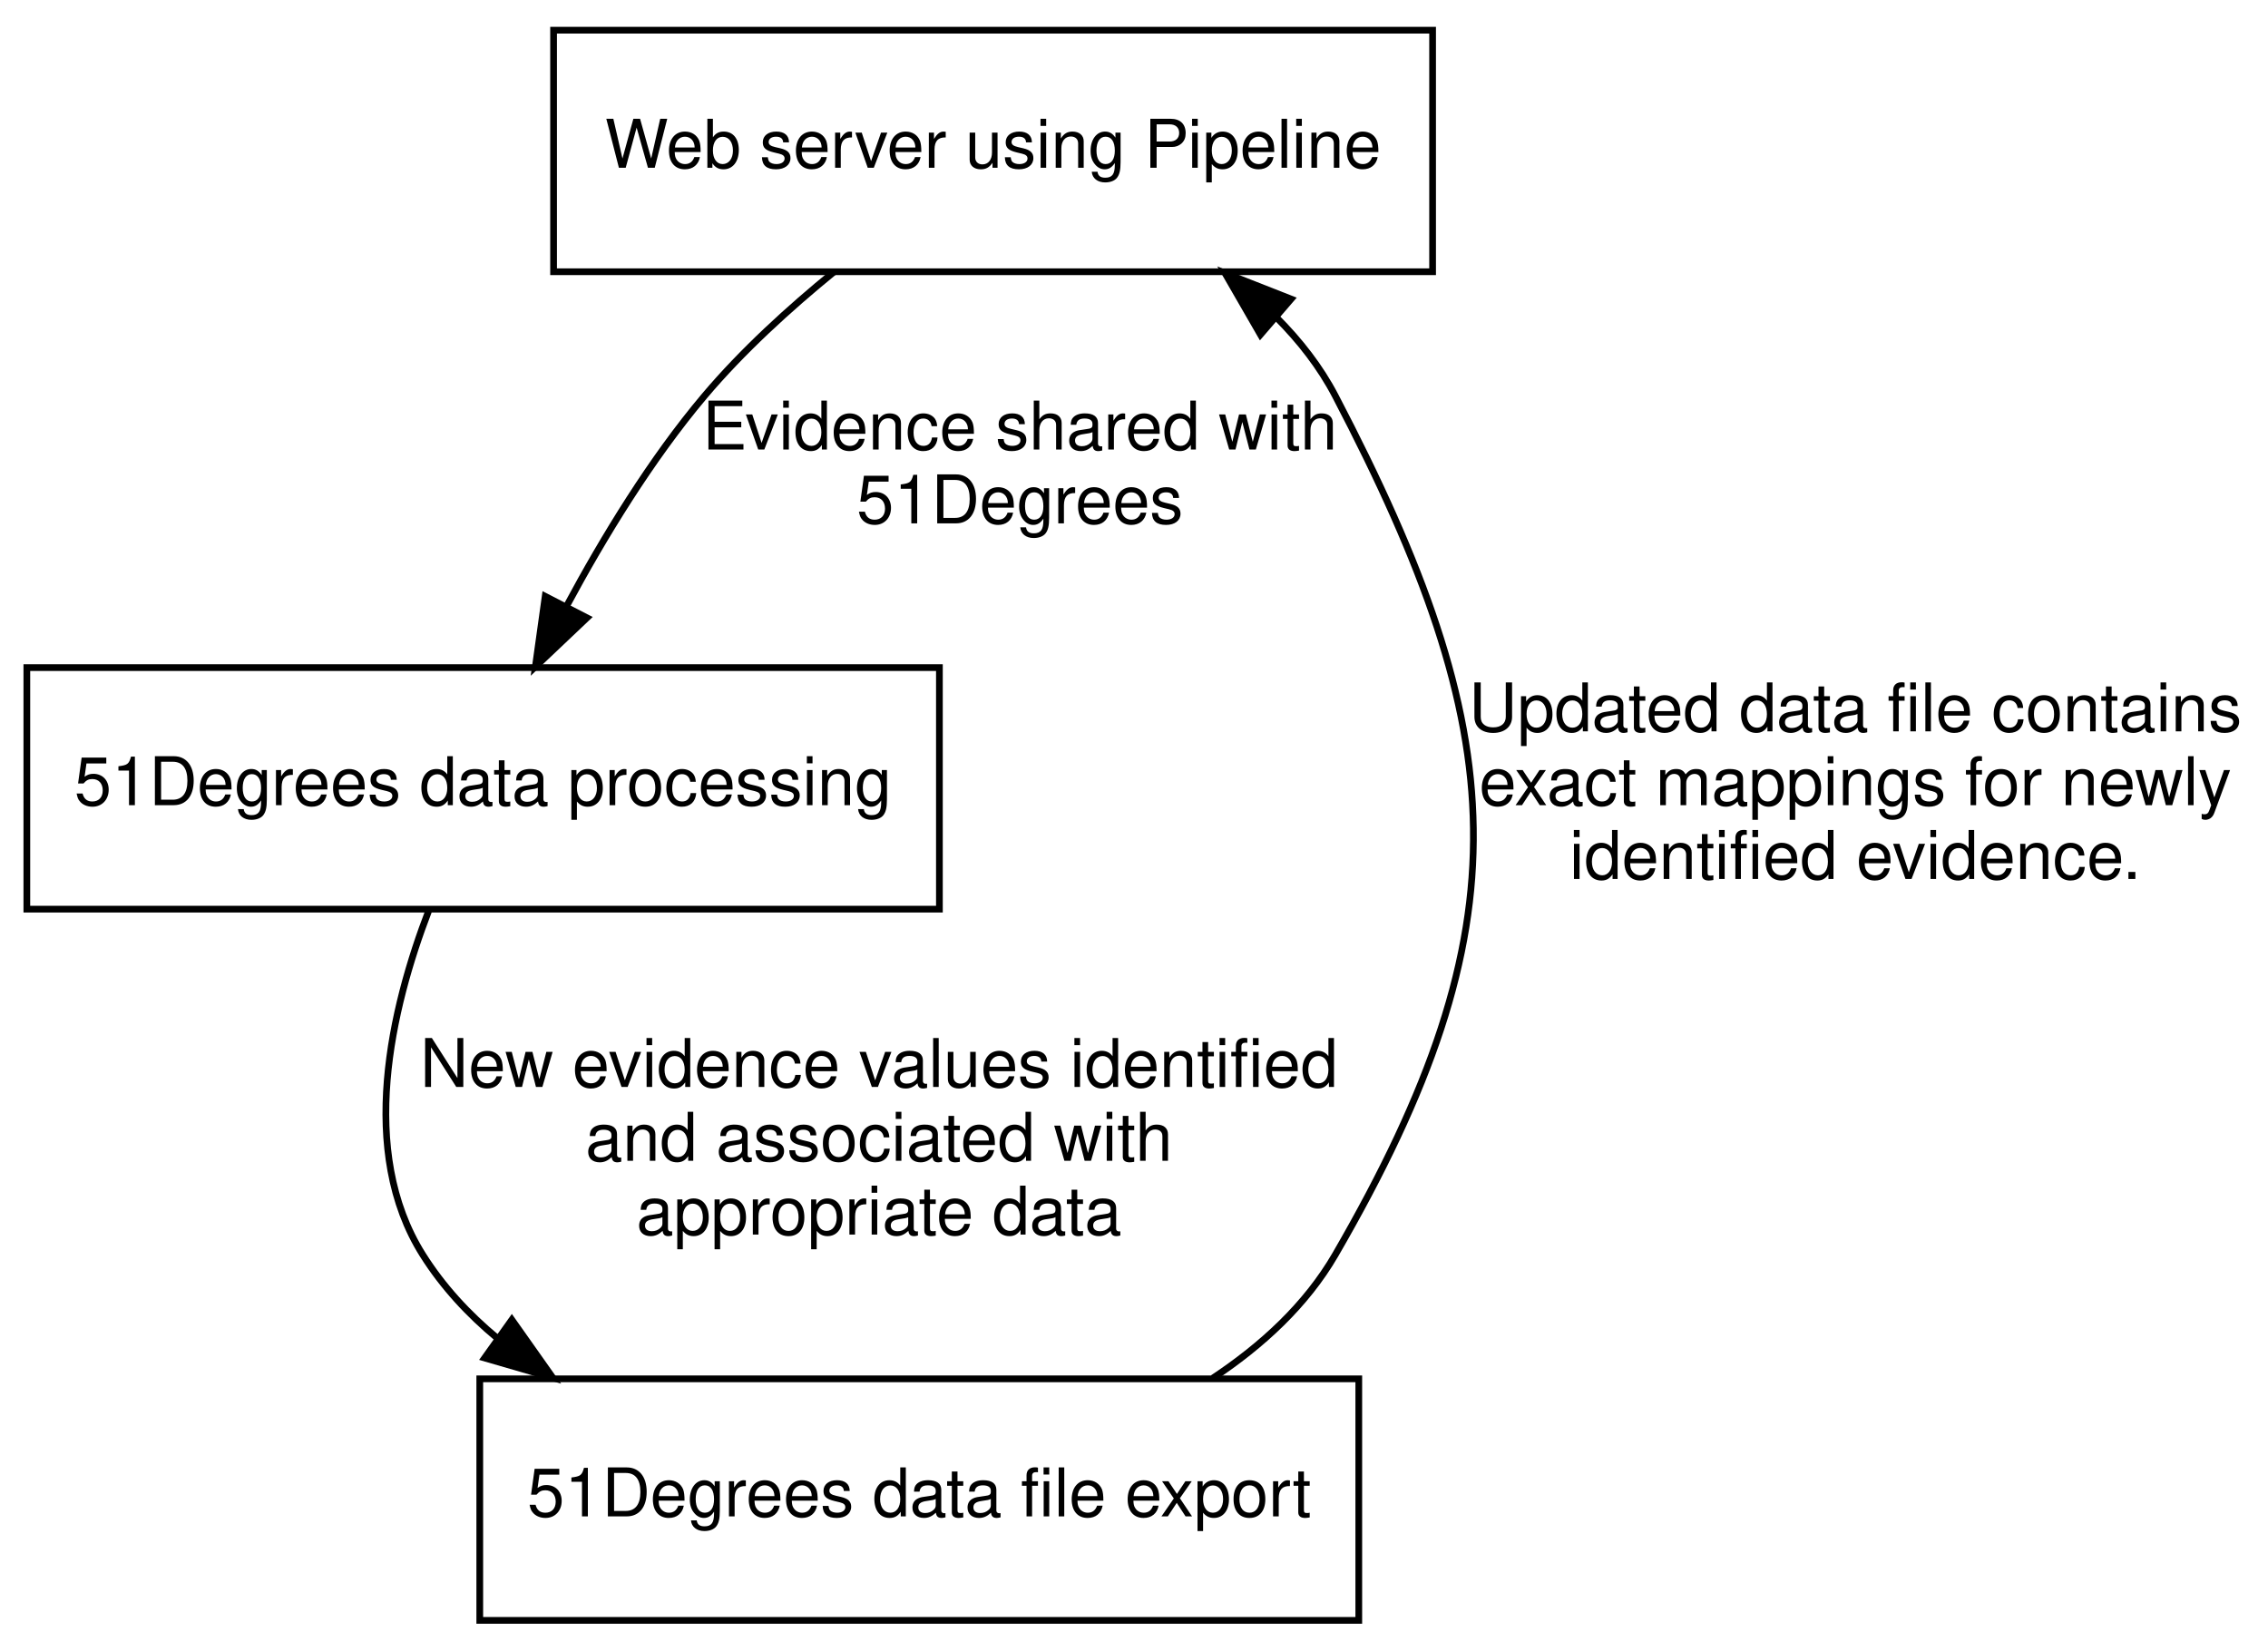
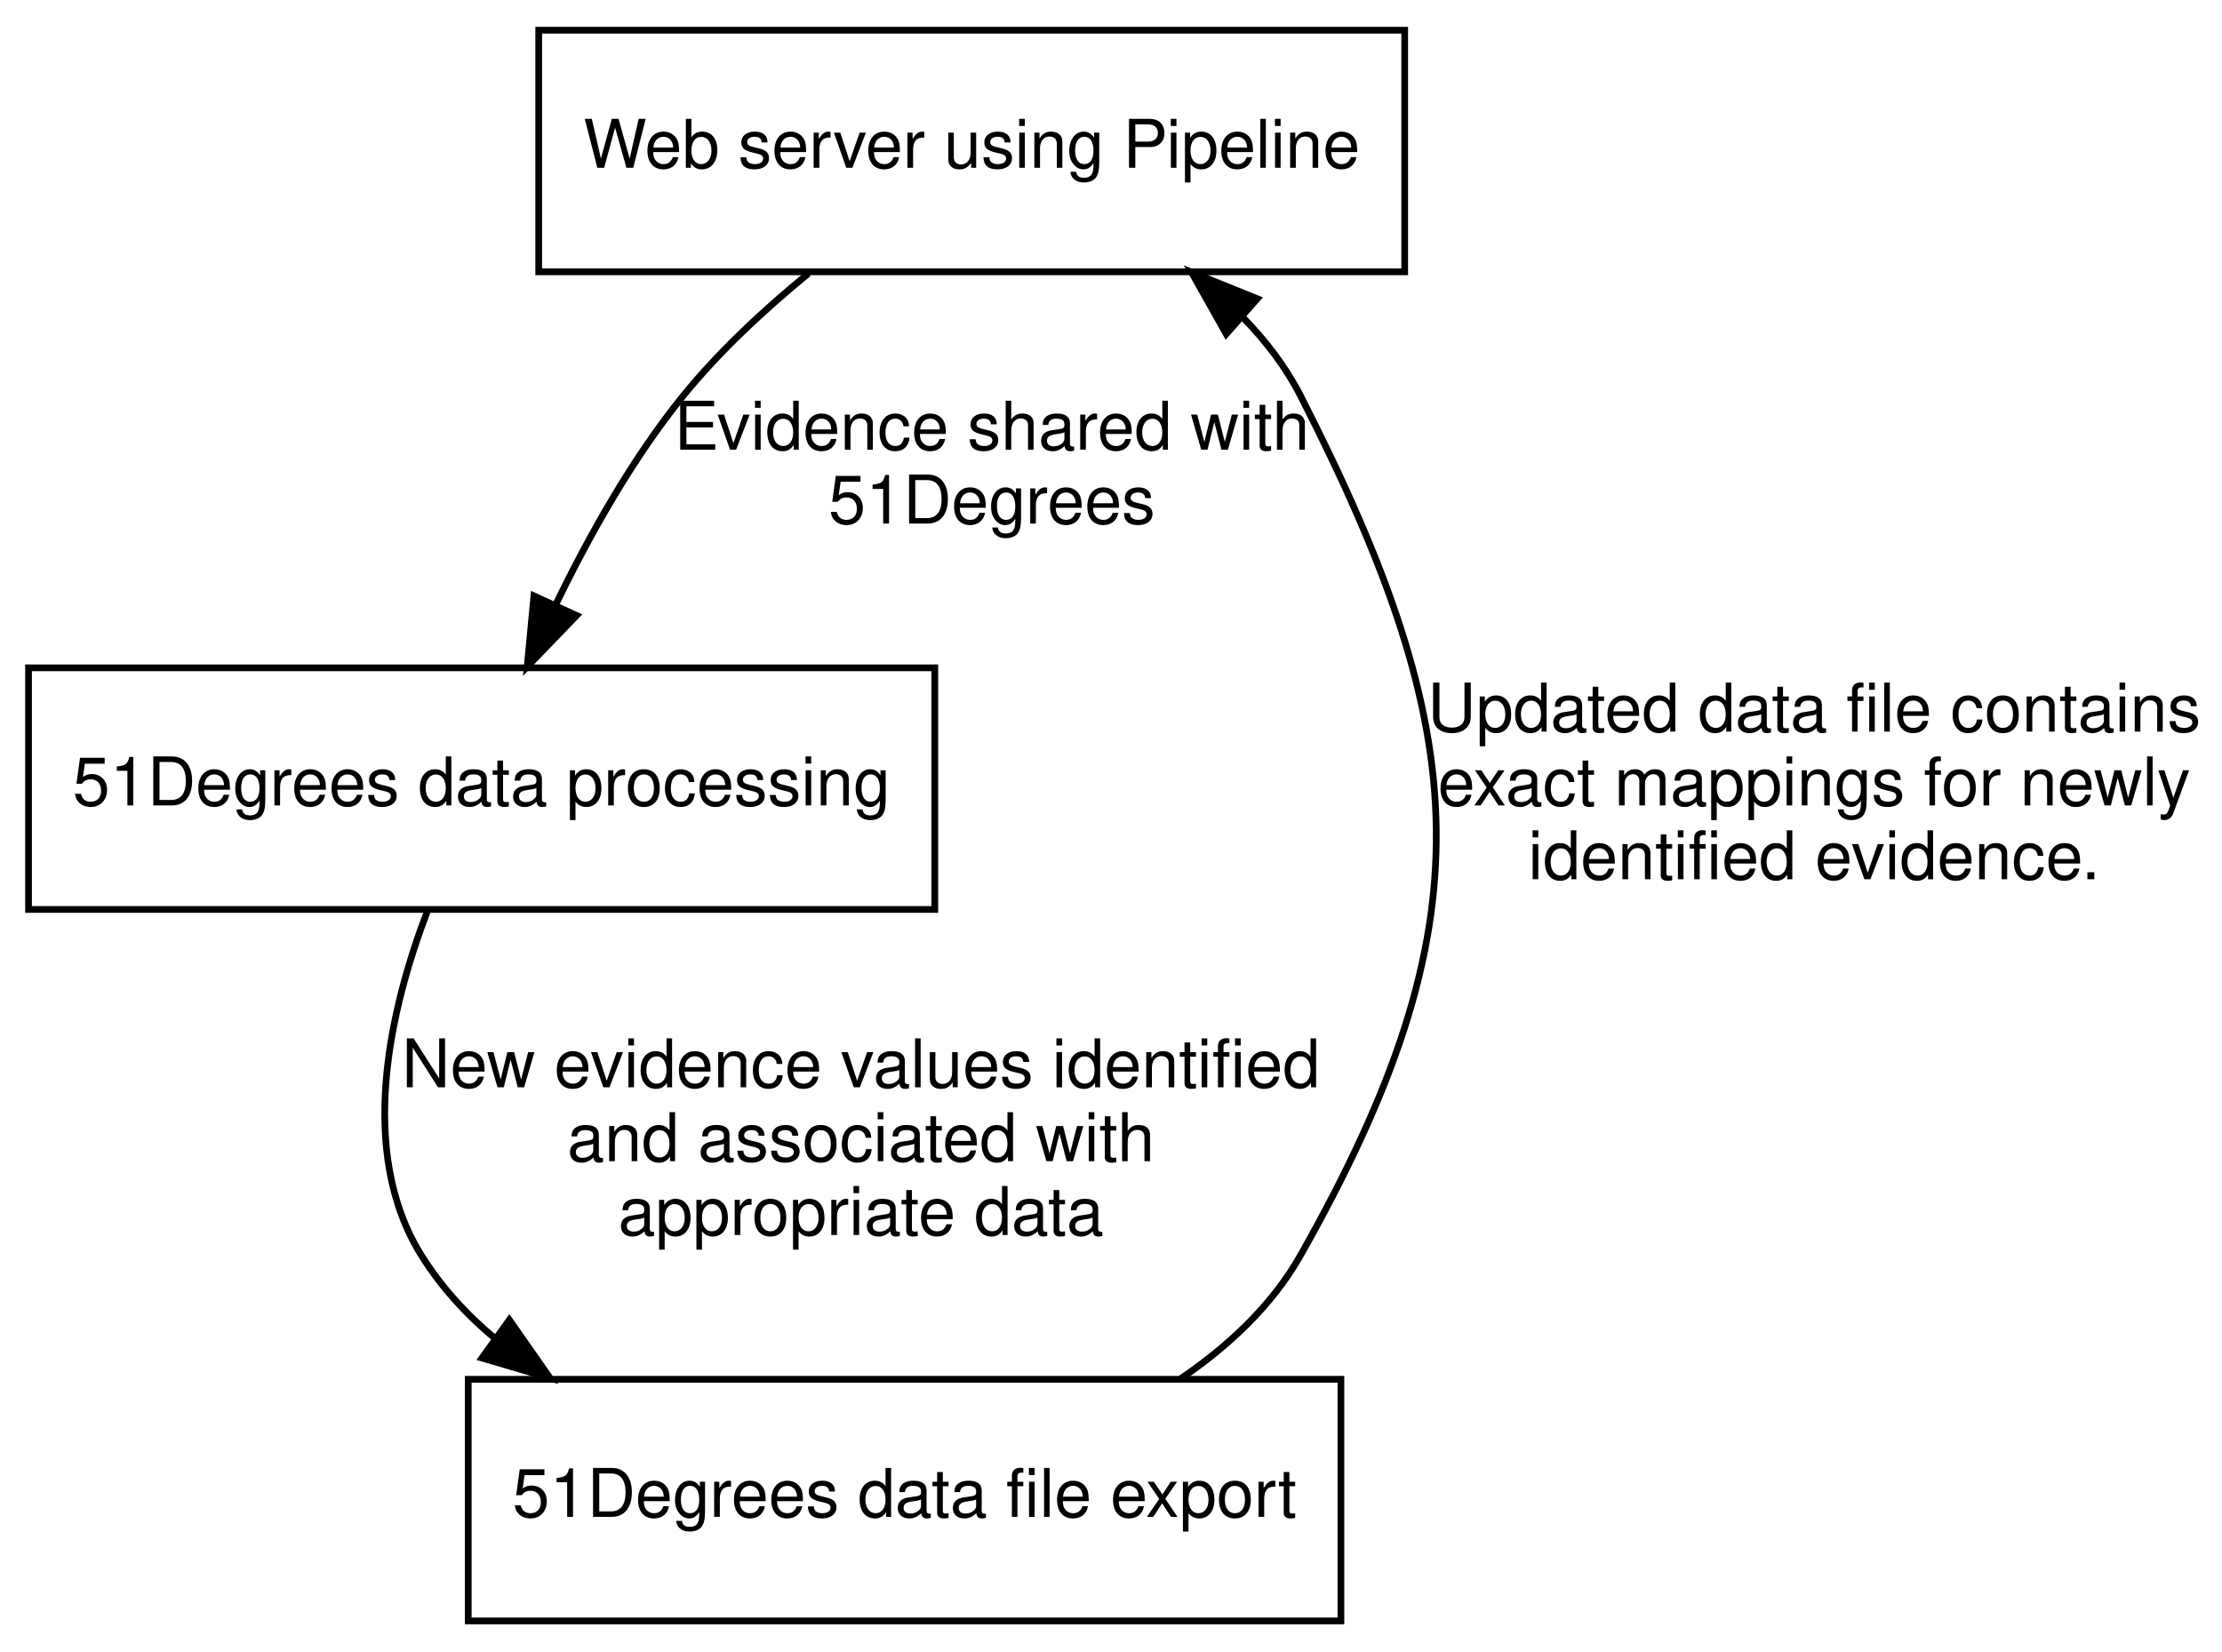
- <svg xmlns="http://www.w3.org/2000/svg" width="338pt" height="246pt" viewBox="0.00 0.00 338.00 246.00">
+ <svg xmlns="http://www.w3.org/2000/svg" width="331pt" height="246pt" viewBox="0.00 0.00 330.50 246.00">
  <g id="graph0" class="graph" transform="scale(1 1) rotate(0) translate(4 242)">
    <g id="node1" class="node">
-       <polygon fill="none" stroke="black" points="78.5,-201.5 78.5,-237.5 209.5,-237.5 209.5,-201.5 78.5,-201.5" />
-       <text text-anchor="middle" x="144" y="-217" font-family="Helvetica,sans-Serif" font-size="10.00">Web server using Pipeline</text>
+       <polygon fill="none" stroke="black" points="76,-201.5 76,-237.5 205,-237.5 205,-201.5 76,-201.5" />
+       <text text-anchor="middle" x="140.5" y="-217" font-family="Helvetica,sans-Serif" font-size="10.00">Web server using Pipeline</text>
    </g>
    <g id="node2" class="node">
-       <polygon fill="none" stroke="black" points="0,-106.5 0,-142.5 136,-142.5 136,-106.5 0,-106.5" />
-       <text text-anchor="middle" x="68" y="-122" font-family="Helvetica,sans-Serif" font-size="10.00">51Degrees data processing</text>
+       <polygon fill="none" stroke="black" points="0,-106.5 0,-142.5 135,-142.5 135,-106.5 0,-106.5" />
+       <text text-anchor="middle" x="67.5" y="-122" font-family="Helvetica,sans-Serif" font-size="10.00">51Degrees data processing</text>
    </g>
    <g id="edge1" class="edge">
-       <path fill="none" stroke="black" d="M120.294,-201.478C113.601,-196.024 106.618,-189.659 101,-183 93.044,-173.571 85.966,-161.957 80.424,-151.641" />
-       <polygon fill="black" stroke="black" points="83.475,-149.922 75.786,-142.633 77.251,-153.126 83.475,-149.922" />
-       <text text-anchor="middle" x="148" y="-175" font-family="Helvetica,sans-Serif" font-size="10.00">Evidence shared with</text>
-       <text text-anchor="middle" x="148" y="-164" font-family="Helvetica,sans-Serif" font-size="10.00">51Degrees</text>
+       <path fill="none" stroke="black" d="M116.177,-201.254C109.618,-195.884 102.862,-189.62 97.5,-183 89.981,-173.717 83.542,-162.253 78.579,-152.009" />
+       <polygon fill="black" stroke="black" points="81.644,-150.296 74.285,-142.673 75.284,-153.221 81.644,-150.296" />
+       <text text-anchor="middle" x="143.5" y="-175" font-family="Helvetica,sans-Serif" font-size="10.00">Evidence shared with</text>
+       <text text-anchor="middle" x="143.5" y="-164" font-family="Helvetica,sans-Serif" font-size="10.00">51Degrees</text>
    </g>
    <g id="node3" class="node">
-       <polygon fill="none" stroke="black" points="67.5,-0.5 67.5,-36.5 198.5,-36.5 198.5,-0.5 67.5,-0.5" />
-       <text text-anchor="middle" x="133" y="-16" font-family="Helvetica,sans-Serif" font-size="10.00">51Degrees data file export</text>
+       <polygon fill="none" stroke="black" points="65.5,-0.5 65.5,-36.5 195.5,-36.5 195.5,-0.5 65.5,-0.5" />
+       <text text-anchor="middle" x="130.5" y="-16" font-family="Helvetica,sans-Serif" font-size="10.00">51Degrees data file export</text>
    </g>
    <g id="edge2" class="edge">
-       <path fill="none" stroke="black" d="M59.943,-106.41C54.282,-91.686 49.289,-70.43 59,-55 61.989,-50.252 65.808,-46.124 70.133,-42.539" />
-       <polygon fill="black" stroke="black" points="72.279,-45.307 78.392,-36.654 68.217,-39.606 72.279,-45.307" />
-       <text text-anchor="middle" x="127" y="-80" font-family="Helvetica,sans-Serif" font-size="10.00">New evidence values identified</text>
-       <text text-anchor="middle" x="127" y="-69" font-family="Helvetica,sans-Serif" font-size="10.00">and associated with</text>
-       <text text-anchor="middle" x="127" y="-58" font-family="Helvetica,sans-Serif" font-size="10.00">appropriate data</text>
+       <path fill="none" stroke="black" d="M59.484,-106.435C53.85,-91.728 48.872,-70.482 58.5,-55 61.444,-50.266 65.226,-46.145 69.512,-42.56" />
+       <polygon fill="black" stroke="black" points="71.624,-45.352 77.699,-36.671 67.537,-39.669 71.624,-45.352" />
+       <text text-anchor="middle" x="124" y="-80" font-family="Helvetica,sans-Serif" font-size="10.00">New evidence values identified</text>
+       <text text-anchor="middle" x="124" y="-69" font-family="Helvetica,sans-Serif" font-size="10.00">and associated with</text>
+       <text text-anchor="middle" x="124" y="-58" font-family="Helvetica,sans-Serif" font-size="10.00">appropriate data</text>
    </g>
    <g id="edge3" class="edge">
-       <path fill="none" stroke="black" d="M176.732,-36.593C184.036,-41.431 190.645,-47.489 195,-55 223.533,-104.216 221.338,-132.575 195,-183 192.746,-187.315 189.702,-191.212 186.217,-194.704" />
-       <polygon fill="black" stroke="black" points="183.845,-192.128 178.554,-201.307 188.414,-197.43 183.845,-192.128" />
-       <text text-anchor="middle" x="272.5" y="-133" font-family="Helvetica,sans-Serif" font-size="10.00">Updated data file contains</text>
-       <text text-anchor="middle" x="272.5" y="-122" font-family="Helvetica,sans-Serif" font-size="10.00">exact mappings for newly</text>
-       <text text-anchor="middle" x="272.5" y="-111" font-family="Helvetica,sans-Serif" font-size="10.00">identified evidence.</text>
+       <path fill="none" stroke="black" d="M171.559,-36.543C178.744,-41.421 185.264,-47.508 189.5,-55 217.498,-104.522 215.361,-132.329 189.5,-183 187.288,-187.333 184.273,-191.261 180.818,-194.787" />
+       <polygon fill="black" stroke="black" points="178.422,-192.233 173.223,-201.464 183.044,-197.49 178.422,-192.233" />
+       <text text-anchor="middle" x="266" y="-133" font-family="Helvetica,sans-Serif" font-size="10.00">Updated data file contains</text>
+       <text text-anchor="middle" x="266" y="-122" font-family="Helvetica,sans-Serif" font-size="10.00">exact mappings for newly</text>
+       <text text-anchor="middle" x="266" y="-111" font-family="Helvetica,sans-Serif" font-size="10.00">identified evidence.</text>
    </g>
  </g>
</svg>
